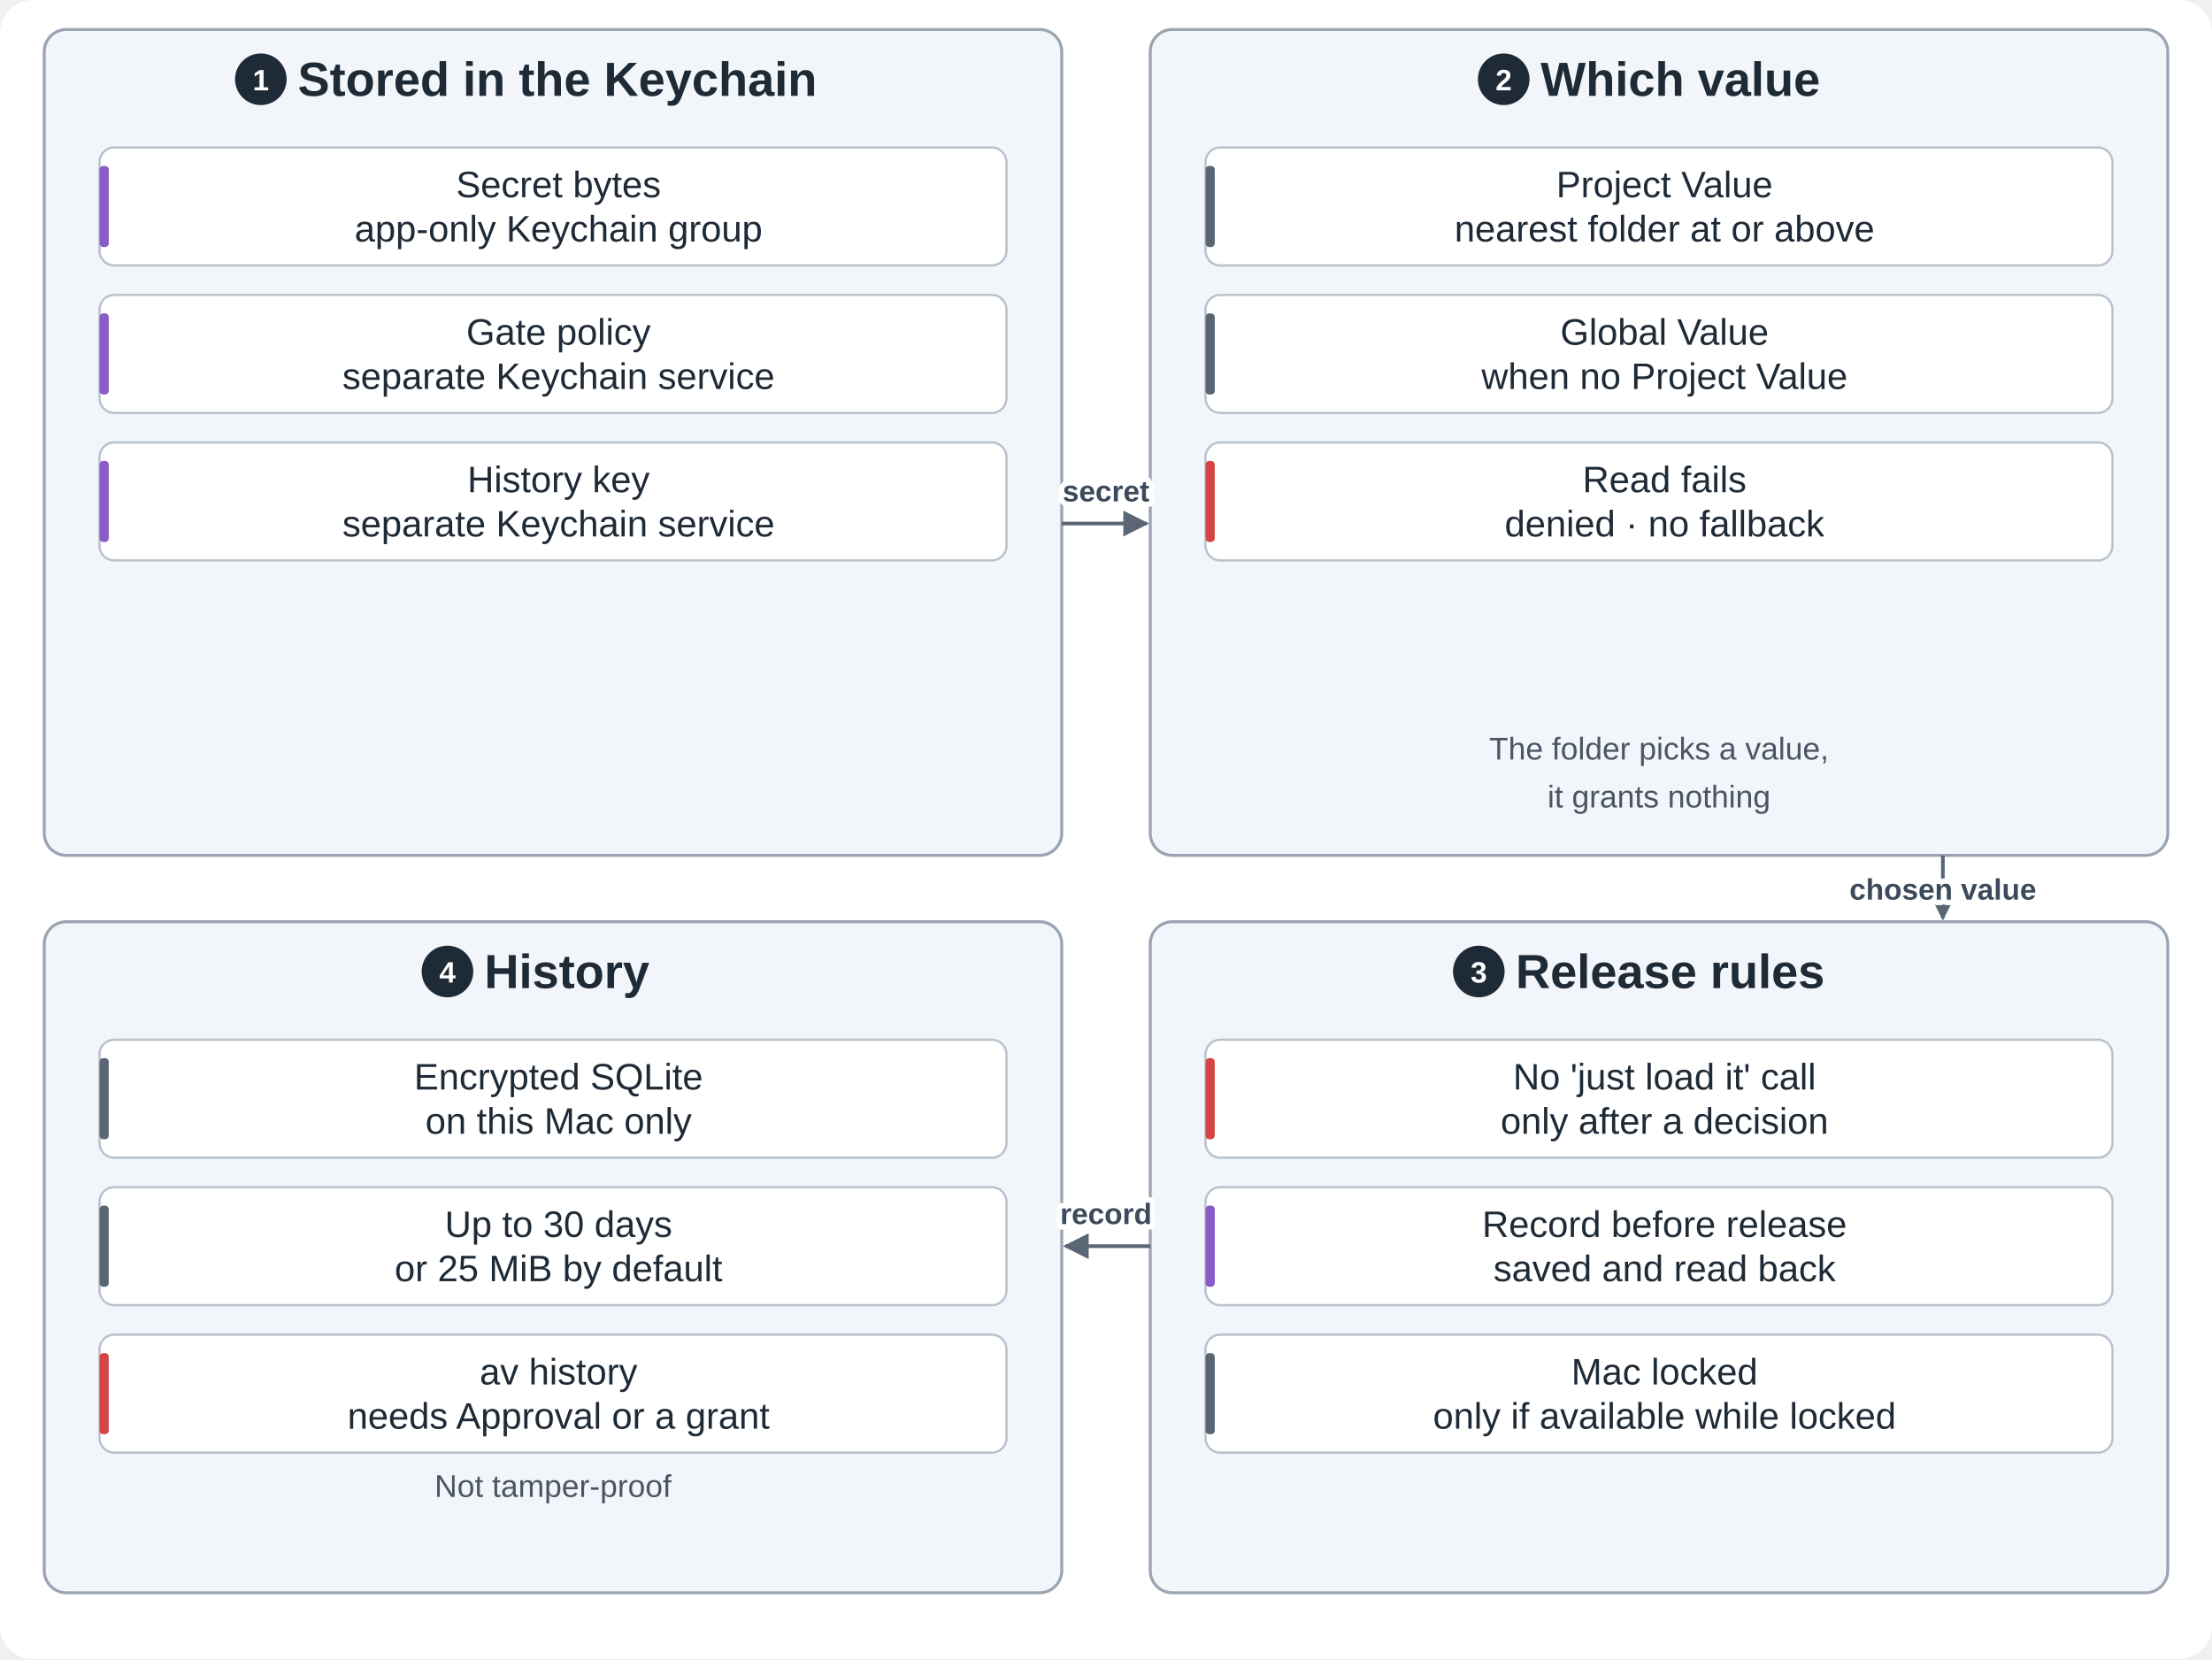
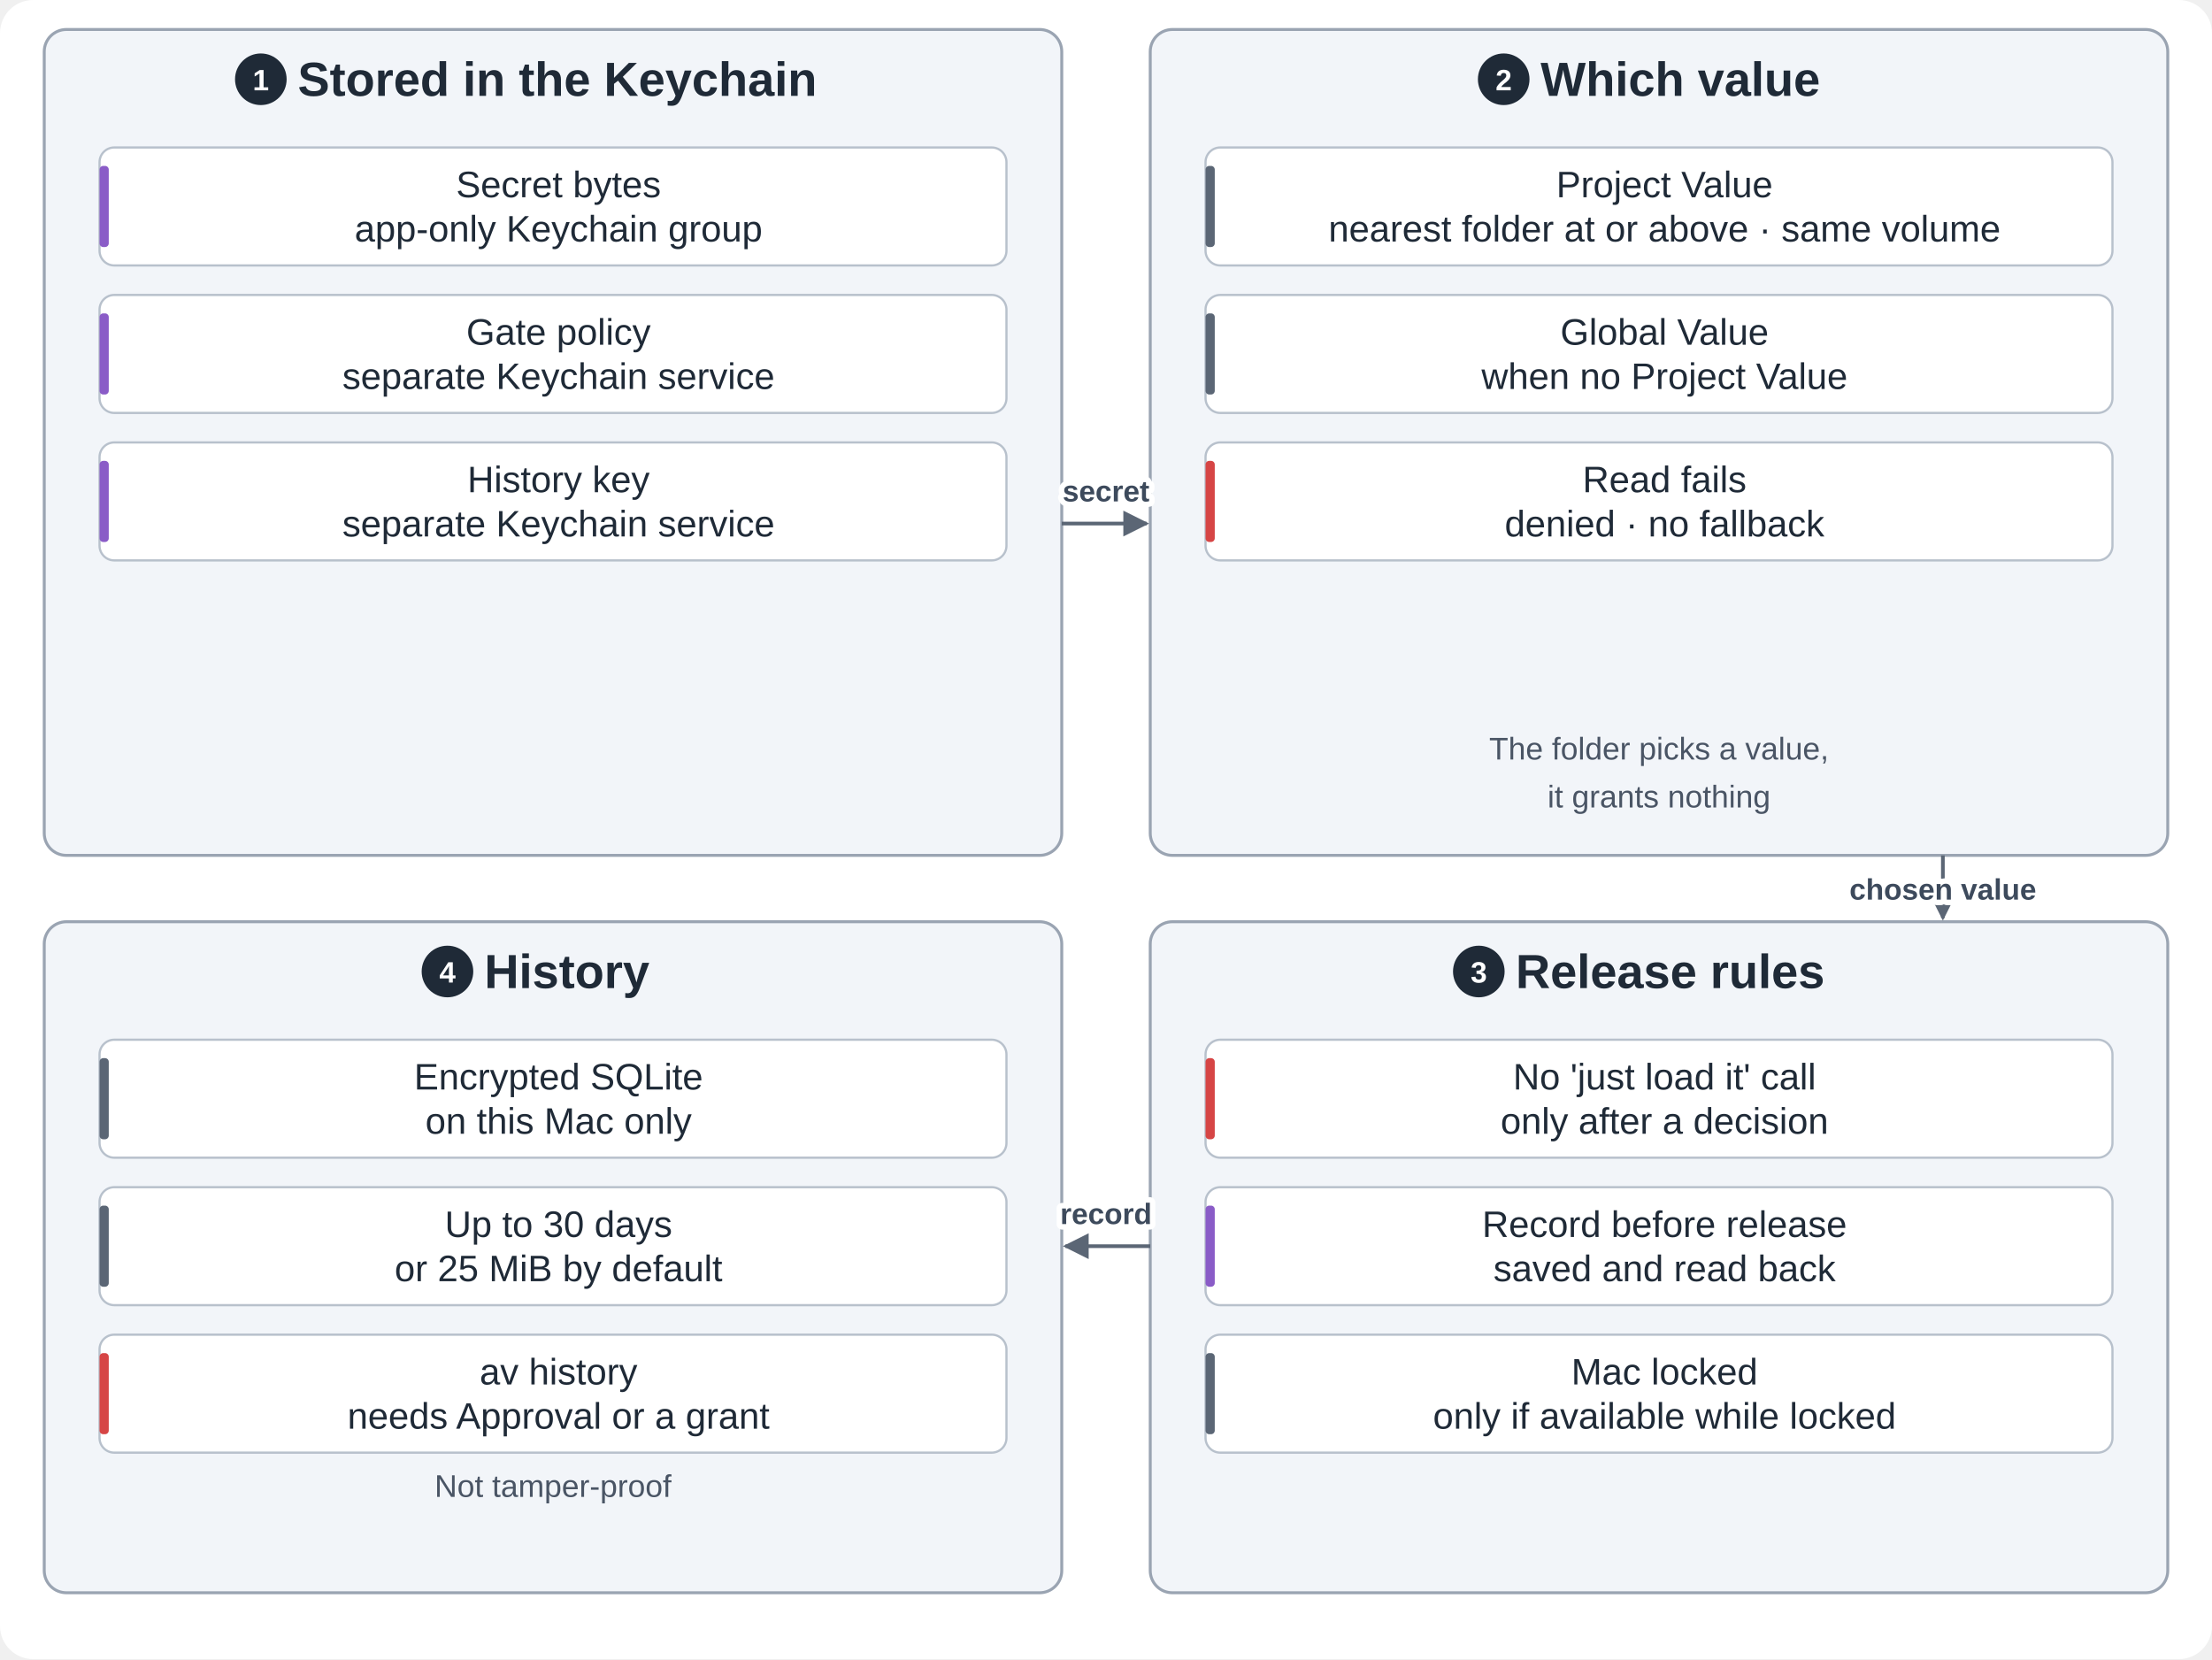
<svg xmlns="http://www.w3.org/2000/svg" viewBox="0 0 1200 900" width="1200" height="900" role="img" aria-labelledby="t d">
  <defs>
    <marker id="arr" viewBox="0 0 10 10" refX="9" refY="5" markerWidth="7" markerHeight="7" orient="auto">
      <path d="M0 0L10 5L0 10z" fill="#5b6675" />
    </marker>
    <marker id="ca" viewBox="0 0 10 10" refX="5" refY="5" markerWidth="6" markerHeight="6" orient="auto">
      <path d="M0 0L10 5L0 10z" fill="#5b6675" />
    </marker>
  </defs>
  <style>
text{font-family:-apple-system,"Helvetica Neue",Arial,"PingFang SC",sans-serif;fill:#1f2a37}
.gt{font-size:26px;font-weight:700}
.st{font-size:20px;font-weight:700}
.ag{font-size:20px}
.q{font-size:18px;fill:#3d4a5c}
.lb{font-size:17px;fill:#4a5565}
.al{font-size:16px;font-weight:600;fill:#3d4a5c;paint-order:stroke;stroke:#ffffff;stroke-width:6px;stroke-linejoin:round}
.grp{fill:#f2f5f9;stroke:#9aa4b2;stroke-width:1.6}
.sub{fill:#e8edf3;stroke:#b8c1cc;stroke-width:1.2}
.agent{fill:#ffffff;stroke:#b8c1cc;stroke-width:1.2}
.human{fill:#d6e6fb;stroke:#9cbbe6;stroke-width:1.2}
.front{fill:#dcf0e0;stroke:#9ccfa8;stroke-width:1.2}
.flow{stroke:#5b6675;stroke-width:2;fill:none;marker-end:url(#arr)}
.back{stroke-dasharray:7 5}
.cyc{stroke:#5b6675;stroke-width:2;fill:none;marker-end:url(#ca)}
.num{fill:#1f2a37}
.numt{font-size:16px;font-weight:700;fill:#ffffff}
</style>
  <rect width="1200" height="900" rx="18" fill="#ffffff" />
  <rect x="24" y="16" width="552" height="448" rx="12" class="grp" />
  <circle cx="141.5" cy="43" r="14" class="num" />
  <text x="141.5" y="49" class="numt" text-anchor="middle">1</text>
  <text x="161.5" y="52" class="gt" text-anchor="start">Stored in the Keychain</text>
  <rect x="54" y="80" width="492" height="64" rx="8" class="agent" />
  <rect x="54" y="90" width="5" height="44" rx="2" fill="#8a5cc7" />
  <text x="303.0" y="107.0" class="ag" text-anchor="middle">Secret bytes</text>
  <text x="303.0" y="131.0" class="ag" text-anchor="middle">app-only Keychain group</text>
  <rect x="54" y="160" width="492" height="64" rx="8" class="agent" />
  <rect x="54" y="170" width="5" height="44" rx="2" fill="#8a5cc7" />
  <text x="303.0" y="187.0" class="ag" text-anchor="middle">Gate policy</text>
  <text x="303.0" y="211.0" class="ag" text-anchor="middle">separate Keychain service</text>
  <rect x="54" y="240" width="492" height="64" rx="8" class="agent" />
  <rect x="54" y="250" width="5" height="44" rx="2" fill="#8a5cc7" />
  <text x="303.0" y="267.0" class="ag" text-anchor="middle">History key</text>
  <text x="303.0" y="291.0" class="ag" text-anchor="middle">separate Keychain service</text>
  <rect x="624" y="16" width="552" height="448" rx="12" class="grp" />
  <circle cx="815.75" cy="43" r="14" class="num" />
  <text x="815.75" y="49" class="numt" text-anchor="middle">2</text>
  <text x="835.75" y="52" class="gt" text-anchor="start">Which value</text>
  <rect x="654" y="80" width="492" height="64" rx="8" class="agent" />
  <rect x="654" y="90" width="5" height="44" rx="2" fill="#5b6675" />
  <text x="903.0" y="107.0" class="ag" text-anchor="middle">Project Value</text>
-   <text x="903.0" y="131.0" class="ag" text-anchor="middle">nearest folder at or above</text>
+   <text x="903.0" y="131.0" class="ag" text-anchor="middle">nearest folder at or above · same volume</text>
  <rect x="654" y="160" width="492" height="64" rx="8" class="agent" />
  <rect x="654" y="170" width="5" height="44" rx="2" fill="#5b6675" />
  <text x="903.0" y="187.0" class="ag" text-anchor="middle">Global Value</text>
  <text x="903.0" y="211.0" class="ag" text-anchor="middle">when no Project Value</text>
  <rect x="654" y="240" width="492" height="64" rx="8" class="agent" />
  <rect x="654" y="250" width="5" height="44" rx="2" fill="#d64545" />
  <text x="903.0" y="267.0" class="ag" text-anchor="middle">Read fails</text>
  <text x="903.0" y="291.0" class="ag" text-anchor="middle">denied · no fallback</text>
  <text x="900.0" y="412" class="lb" text-anchor="middle">The folder picks a value,</text>
  <text x="900.0" y="438" class="lb" text-anchor="middle">it grants nothing</text>
  <rect x="624" y="500" width="552" height="364" rx="12" class="grp" />
  <circle cx="802.25" cy="527" r="14" class="num" />
  <text x="802.25" y="533" class="numt" text-anchor="middle">3</text>
  <text x="822.25" y="536" class="gt" text-anchor="start">Release rules</text>
  <rect x="654" y="564" width="492" height="64" rx="8" class="agent" />
  <rect x="654" y="574" width="5" height="44" rx="2" fill="#d64545" />
  <text x="903.0" y="591.0" class="ag" text-anchor="middle">No 'just load it' call</text>
  <text x="903.0" y="615.0" class="ag" text-anchor="middle">only after a decision</text>
  <rect x="654" y="644" width="492" height="64" rx="8" class="agent" />
  <rect x="654" y="654" width="5" height="44" rx="2" fill="#8a5cc7" />
  <text x="903.0" y="671.0" class="ag" text-anchor="middle">Record before release</text>
  <text x="903.0" y="695.0" class="ag" text-anchor="middle">saved and read back</text>
  <rect x="654" y="724" width="492" height="64" rx="8" class="agent" />
  <rect x="654" y="734" width="5" height="44" rx="2" fill="#5b6675" />
  <text x="903.0" y="751.0" class="ag" text-anchor="middle">Mac locked</text>
  <text x="903.0" y="775.0" class="ag" text-anchor="middle">only if available while locked</text>
  <rect x="24" y="500" width="552" height="364" rx="12" class="grp" />
  <circle cx="242.75" cy="527" r="14" class="num" />
  <text x="242.75" y="533" class="numt" text-anchor="middle">4</text>
  <text x="262.75" y="536" class="gt" text-anchor="start">History</text>
  <rect x="54" y="564" width="492" height="64" rx="8" class="agent" />
  <rect x="54" y="574" width="5" height="44" rx="2" fill="#5b6675" />
  <text x="303.0" y="591.0" class="ag" text-anchor="middle">Encrypted SQLite</text>
  <text x="303.0" y="615.0" class="ag" text-anchor="middle">on this Mac only</text>
  <rect x="54" y="644" width="492" height="64" rx="8" class="agent" />
  <rect x="54" y="654" width="5" height="44" rx="2" fill="#5b6675" />
  <text x="303.0" y="671.0" class="ag" text-anchor="middle">Up to 30 days</text>
  <text x="303.0" y="695.0" class="ag" text-anchor="middle">or 25 MiB by default</text>
  <rect x="54" y="724" width="492" height="64" rx="8" class="agent" />
  <rect x="54" y="734" width="5" height="44" rx="2" fill="#d64545" />
  <text x="303.0" y="751.0" class="ag" text-anchor="middle">av history</text>
  <text x="303.0" y="775.0" class="ag" text-anchor="middle">needs Approval or a grant</text>
  <text x="300.0" y="812" class="lb" text-anchor="middle">Not tamper-proof</text>
  <path d="M576 284H622" class="flow" />
  <text x="600" y="272" class="al" text-anchor="middle">secret</text>
  <path d="M1054 464V498" class="flow" />
  <text x="1054" y="488" class="al" text-anchor="middle">chosen value</text>
  <path d="M624 676H578" class="flow" />
  <text x="600" y="664" class="al" text-anchor="middle">record</text>
</svg>
